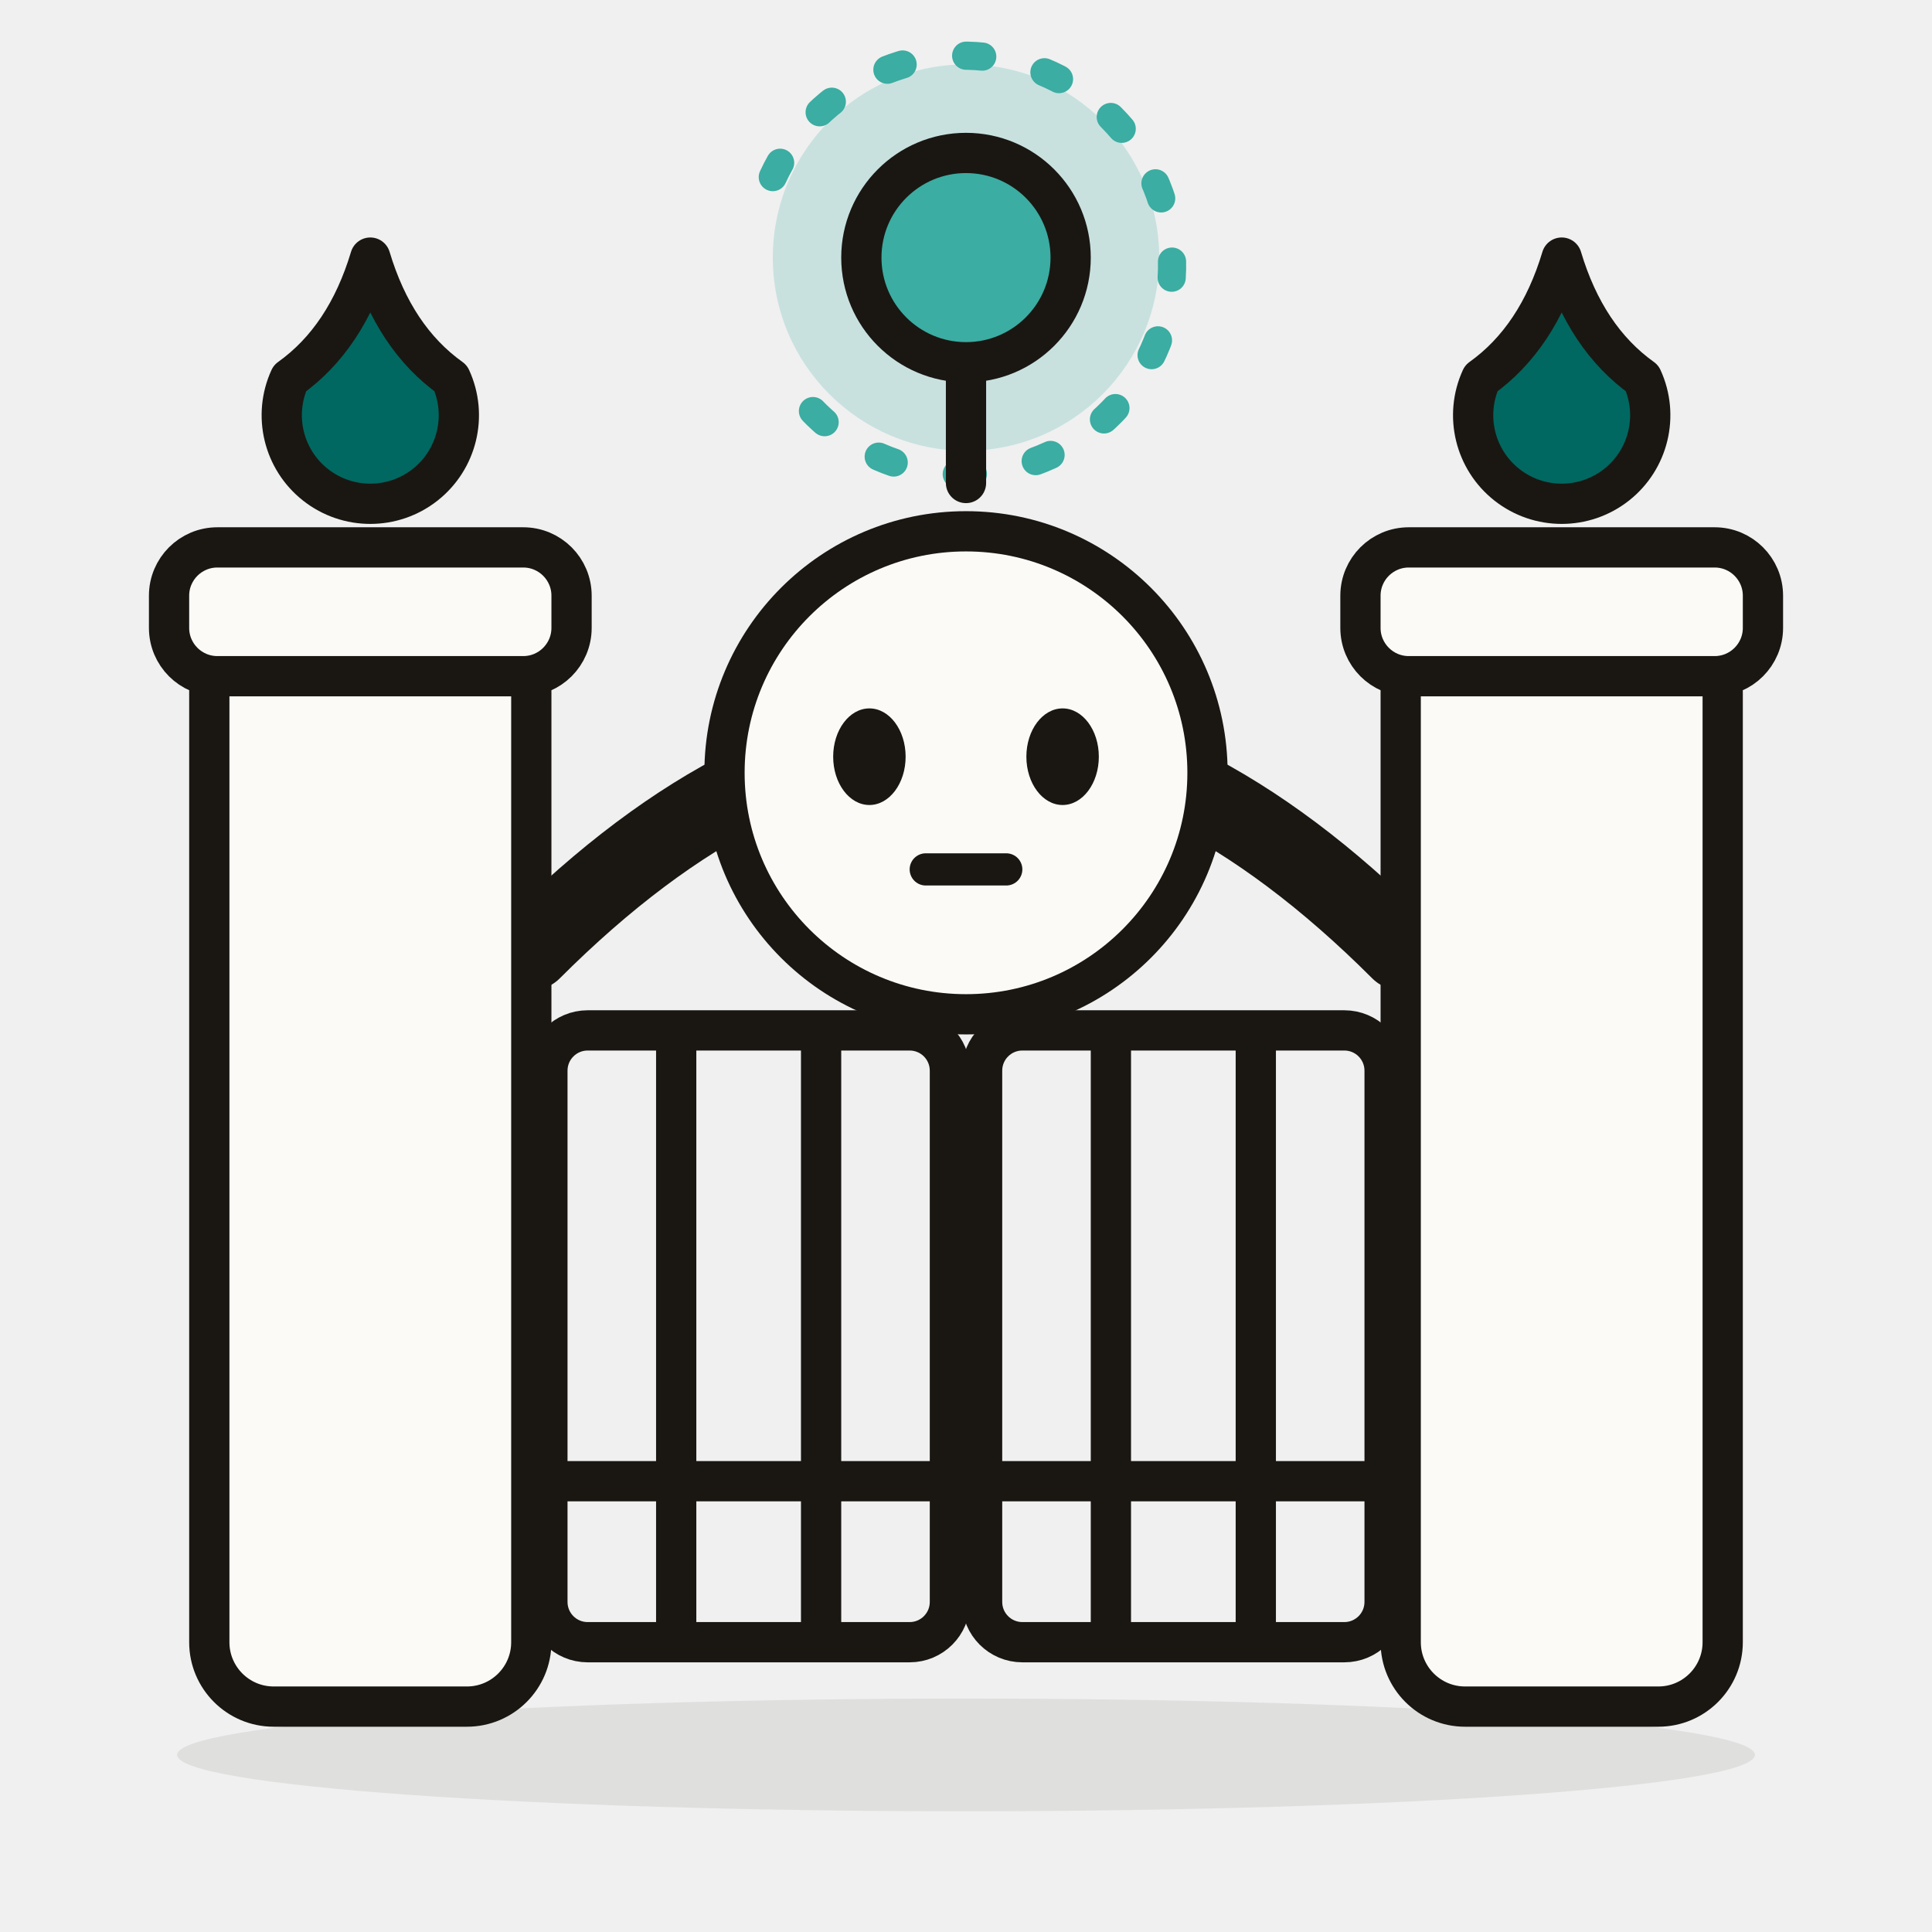
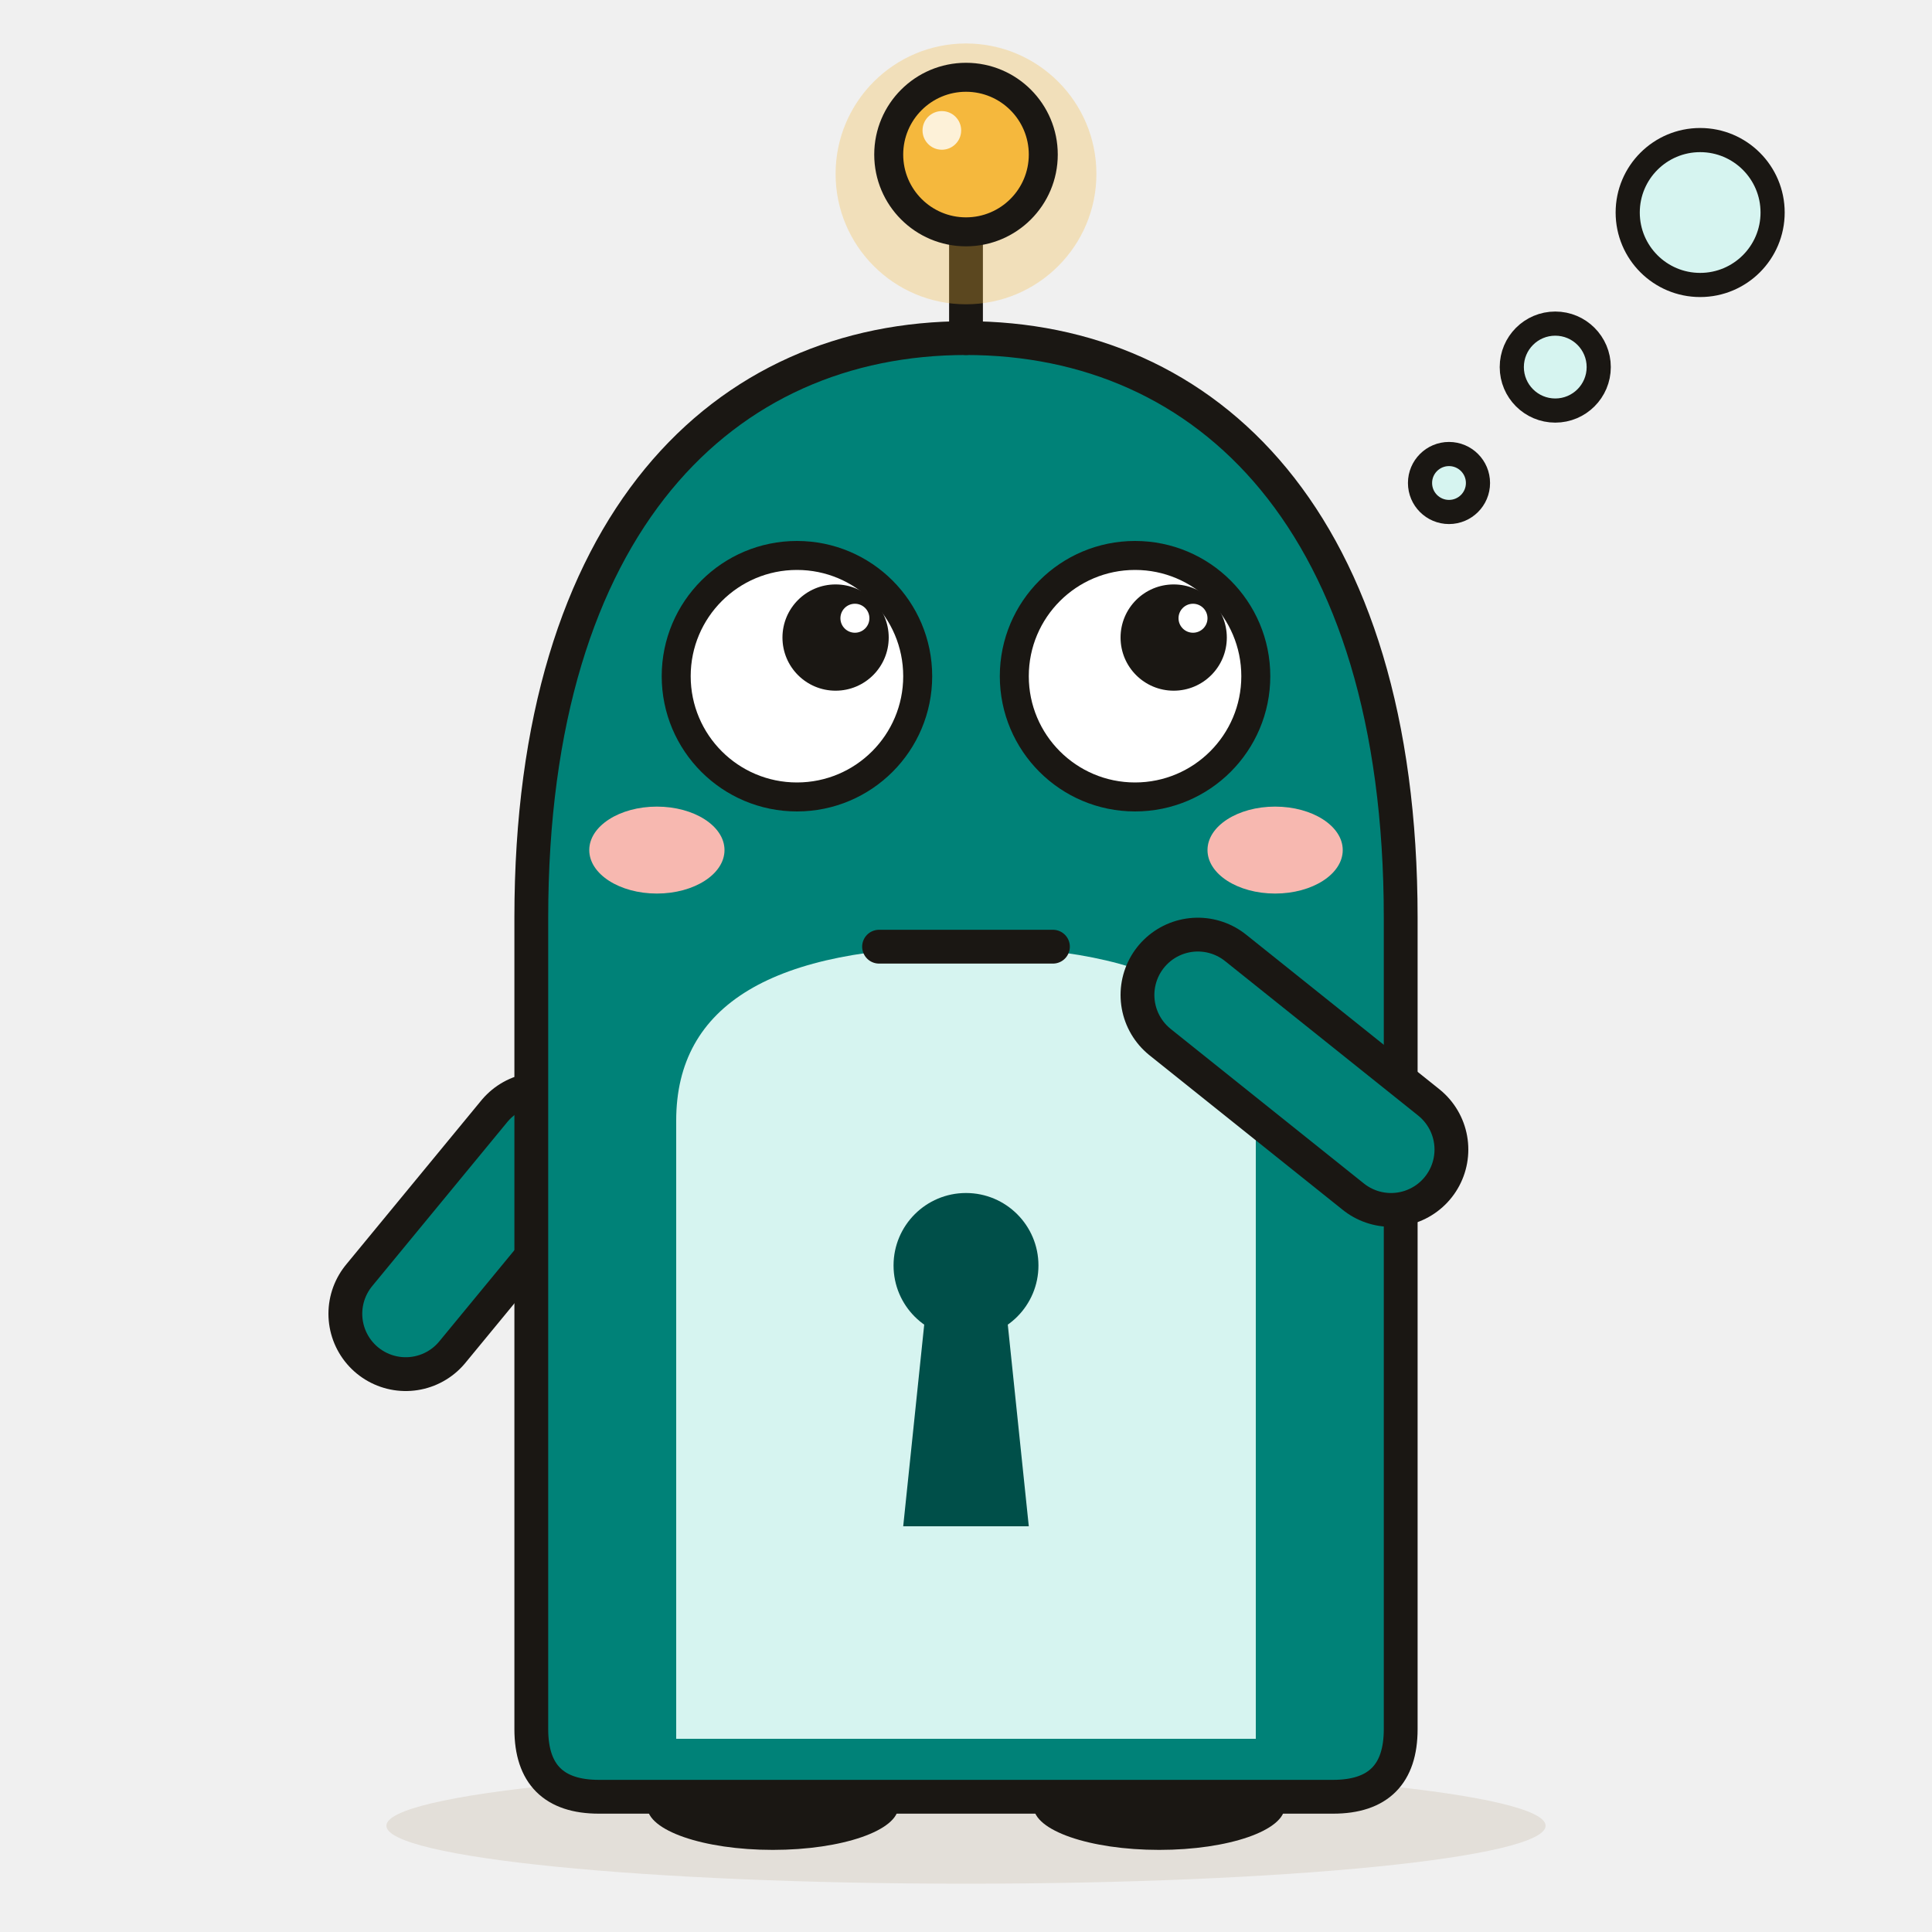
- <svg xmlns="http://www.w3.org/2000/svg" viewBox="0 0 240 240" width="240" height="240" role="img" aria-label="Thyro: checking the request.">
+ <svg xmlns="http://www.w3.org/2000/svg" viewBox="0 0 400 400" width="400" height="400" role="img" aria-label="Pyli, the gate guardian">
  <style>
- .pop{transform-origin:120px 218px;animation:pop .7s cubic-bezier(.2,.9,.3,1.2) both}
- .float{animation:float 4.5s ease-in-out .7s infinite}
- .shadow{transform-origin:120px 218px;animation:shadow 4.5s ease-in-out .7s infinite}
- .halo{transform-origin:120px 32px;animation:halo 3s ease-in-out infinite}
- .lamp{transform-origin:120px 32px;animation:lamp 3s ease-in-out infinite}
- .eye,.lid{transform-box:fill-box;transform-origin:center;animation:blink 5.5s 1.2s infinite}
- .mouth{transform-box:fill-box;transform-origin:center}
- .fin{transform-box:fill-box;transform-origin:50% 100%;animation:fin 3.6s ease-in-out infinite}
- .fin2{animation-delay:1.1s}
- @keyframes pop{from{opacity:0;transform:translateY(10px) scale(.88)}to{opacity:1;transform:none}}
- @keyframes float{50%{transform:translateY(-3px)}}
- @keyframes shadow{0%,100%{opacity:.08;transform:scaleX(1)}50%{opacity:.04;transform:scaleX(.93)}}
- @keyframes halo{50%{transform:scale(1.28);opacity:.12}}
- @keyframes lamp{50%{transform:scale(1.07)}}
- @keyframes blink{0%,93%,100%{transform:scaleY(1)}96%{transform:scaleY(.1)}}
- @keyframes fin{50%{transform:scale(1.05,1.08)}}
- .scan{animation:scan 1.6s ease-in-out infinite}
- .ring{transform-origin:120px 32px;animation:orbit 1.4s linear infinite}
- @keyframes scan{0%,100%{transform:translateX(-5px)}50%{transform:translateX(5px)}}
- @keyframes orbit{to{transform:rotate(360deg)}}@media (prefers-reduced-motion:reduce){*{animation:none!important}}</style>
-   <g class="pop">
-     <ellipse class="shadow" cx="120" cy="218" rx="98" ry="7" fill="#1a1713" opacity=".08" />
-     <g class="float">
-       <g id="left-arm">
-         <rect x="68" y="128" width="50" height="76" rx="5" fill="none" stroke="#1a1713" stroke-width="5">
-           <animate attributeName="width" from="50" to="50" begin="0.35s" dur="1.1s" fill="freeze" calcMode="spline" keyTimes="0;1" keySplines=".3 .8 .3 1" />
-         </rect>
-         <path d="M68 184H118" stroke="#1a1713" stroke-width="5">
-           <animate attributeName="d" from="M68 184H118" to="M68 184H118" begin="0.35s" dur="1.1s" fill="freeze" calcMode="spline" keyTimes="0;1" keySplines=".3 .8 .3 1" />
-         </path>
-         <path d="M84 128V204" stroke="#1a1713" stroke-width="5">
-           <animate attributeName="d" from="M84 128V204" to="M84 128V204" begin="0.35s" dur="1.1s" fill="freeze" calcMode="spline" keyTimes="0;1" keySplines=".3 .8 .3 1" />
-         </path>
-         <path d="M102 128V204" stroke="#1a1713" stroke-width="5">
-           <animate attributeName="d" from="M102 128V204" to="M102 128V204" begin="0.35s" dur="1.1s" fill="freeze" calcMode="spline" keyTimes="0;1" keySplines=".3 .8 .3 1" />
-         </path>
-       </g>
-       <g id="right-arm">
-         <rect x="122" y="128" width="50" height="76" rx="5" fill="none" stroke="#1a1713" stroke-width="5">
-           <animate attributeName="x" from="122" to="122" begin="0.35s" dur="1.1s" fill="freeze" calcMode="spline" keyTimes="0;1" keySplines=".3 .8 .3 1" />
-           <animate attributeName="width" from="50" to="50" begin="0.35s" dur="1.1s" fill="freeze" calcMode="spline" keyTimes="0;1" keySplines=".3 .8 .3 1" />
-         </rect>
-         <path d="M122 184H172" stroke="#1a1713" stroke-width="5">
-           <animate attributeName="d" from="M122 184H172" to="M122 184H172" begin="0.35s" dur="1.1s" fill="freeze" calcMode="spline" keyTimes="0;1" keySplines=".3 .8 .3 1" />
-         </path>
-         <path d="M138 128V204" stroke="#1a1713" stroke-width="5">
-           <animate attributeName="d" from="M138 128V204" to="M138 128V204" begin="0.35s" dur="1.1s" fill="freeze" calcMode="spline" keyTimes="0;1" keySplines=".3 .8 .3 1" />
-         </path>
-         <path d="M156 128V204" stroke="#1a1713" stroke-width="5">
-           <animate attributeName="d" from="M156 128V204" to="M156 128V204" begin="0.35s" dur="1.1s" fill="freeze" calcMode="spline" keyTimes="0;1" keySplines=".3 .8 .3 1" />
-         </path>
-       </g>
-       <path id="lintel" d="M66 118Q120 64 174 118" fill="none" stroke="#1a1713" stroke-width="10" stroke-linecap="round" />
-       <g id="body">
-         <rect x="26" y="78" width="40" height="134" rx="8" fill="#fbfaf7" stroke="#1a1713" stroke-width="5" />
-         <rect x="21" y="68" width="50" height="16" rx="6" fill="#fbfaf7" stroke="#1a1713" stroke-width="5" />
-         <path class="fin " d="M46 32Q49 42 56 47A11 11 0 1 1 36 47Q43 42 46 32Z" fill="#006860" stroke="#1a1713" stroke-width="5" stroke-linejoin="round" />
-         <rect x="174" y="78" width="40" height="134" rx="8" fill="#fbfaf7" stroke="#1a1713" stroke-width="5" />
-         <rect x="169" y="68" width="50" height="16" rx="6" fill="#fbfaf7" stroke="#1a1713" stroke-width="5" />
-         <path class="fin fin2" d="M194 32Q197 42 204 47A11 11 0 1 1 184 47Q191 42 194 32Z" fill="#006860" stroke="#1a1713" stroke-width="5" stroke-linejoin="round" />
-       </g>
-       <circle class="halo" cx="120" cy="32" r="24" fill="#3bada2" opacity=".22" />
-       <path class="ring" d="M96 22A26 26 0 1 1 100 50" fill="none" stroke="#3bada2" stroke-width="3.5" stroke-linecap="round" stroke-dasharray="2 8" />
-       <path d="M120 46V60" stroke="#1a1713" stroke-width="5" stroke-linecap="round" />
-       <circle class="lamp" cx="120" cy="32" r="13" fill="#3bada2" stroke="#1a1713" stroke-width="5" />
-       <g id="head" class="head">
-         <circle cx="120" cy="96" r="30" fill="#fbfaf7" stroke="#1a1713" stroke-width="5" />
-         <g id="eye" class="eyes scan">
-           <ellipse class="eye" cx="108" cy="94" rx="4.5" ry="6" fill="#1a1713" />
-           <ellipse class="eye" cx="132" cy="94" rx="4.5" ry="6" fill="#1a1713" />
-         </g>
-         <path class="mouth" d="M115 108H125" stroke="#1a1713" stroke-width="4" stroke-linecap="round" />
-       </g>
+ .bob{animation:bob 3.2s ease-in-out infinite;transform-origin:200px 372px}
+ .glow{animation:glow 2.4s ease-in-out infinite;transform-origin:200px 32px}
+ .blink{animation:blink 5s infinite;transform-origin:200px 140px}
+ @keyframes bob{0%,100%{transform:translateY(0)}50%{transform:translateY(-6px)}}
+ @keyframes glow{0%,100%{opacity:.25}50%{opacity:.5}}
+ @keyframes blink{0%,94%,100%{transform:scaleY(1)}97%{transform:scaleY(.1)}}
+ @media (prefers-reduced-motion:reduce){.bob,.glow,.blink{animation:none}}
+ </style>
+   <ellipse cx="200" cy="378" rx="120" ry="12" fill="#e3dfd9" />
+   <g class="bob">
+     <line x1="112" y1="238" x2="84" y2="272" stroke-linecap="round" stroke="#1a1713" stroke-width="32" />
+     <line x1="112" y1="238" x2="84" y2="272" stroke-linecap="round" stroke="#008278" stroke-width="18" />
+     <ellipse cx="160" cy="374" rx="26" ry="9" fill="#1a1713" />
+     <ellipse cx="240" cy="374" rx="26" ry="9" fill="#1a1713" />
+     <path d="M110 358 V190 C110 108 150 70 200 70 C250 70 290 108 290 190 V358 Q290 372 276 372 H124 Q110 372 110 358 Z" fill="#008278" stroke="#1a1713" stroke-width="7" stroke-linejoin="round" />
+     <path d="M140 360 V232 Q140 196 200 196 Q260 196 260 232 V360 Z" fill="#d6f4f0" />
+     <circle cx="200" cy="262" r="15" fill="#004f49" />
+     <path d="M192 268 H208 L213 316 H187 Z" fill="#004f49" />
+     <line x1="288" y1="238" x2="248" y2="206" stroke-linecap="round" stroke="#1a1713" stroke-width="32" />
+     <line x1="288" y1="238" x2="248" y2="206" stroke-linecap="round" stroke="#008278" stroke-width="18" />
+     <line x1="200" y1="70" x2="200" y2="44" stroke="#1a1713" stroke-width="7" stroke-linecap="round" />
+     <circle class="glow" cx="200" cy="36" r="27" fill="#f5b83d" opacity=".3" />
+     <circle cx="200" cy="32" r="16" fill="#f5b83d" stroke="#1a1713" stroke-width="6" />
+     <circle cx="195" cy="27" r="4" fill="#fff" opacity=".8" />
+     <ellipse cx="136" cy="176" rx="14" ry="9" fill="#f7b8b0" />
+     <ellipse cx="264" cy="176" rx="14" ry="9" fill="#f7b8b0" />
+     <g class="blink">
+       <circle cx="165" cy="140" r="25" fill="#fff" stroke="#1a1713" stroke-width="6" />
+       <circle cx="173" cy="132" r="11" fill="#1a1713" />
+       <circle cx="177" cy="128" r="3" fill="#fff" />
+       <circle cx="235" cy="140" r="25" fill="#fff" stroke="#1a1713" stroke-width="6" />
+       <circle cx="243" cy="132" r="11" fill="#1a1713" />
+       <circle cx="247" cy="128" r="3" fill="#fff" />
+     </g>
+     <path d="M182 196 H218" stroke="#1a1713" stroke-width="7" stroke-linecap="round" />
+     <g fill="#d6f4f0" stroke="#1a1713" stroke-width="5">
+       <circle cx="300" cy="100" r="6" />
+       <circle cx="322" cy="76" r="9" />
+       <circle cx="352" cy="44" r="15" />
    </g>
  </g>
</svg>
